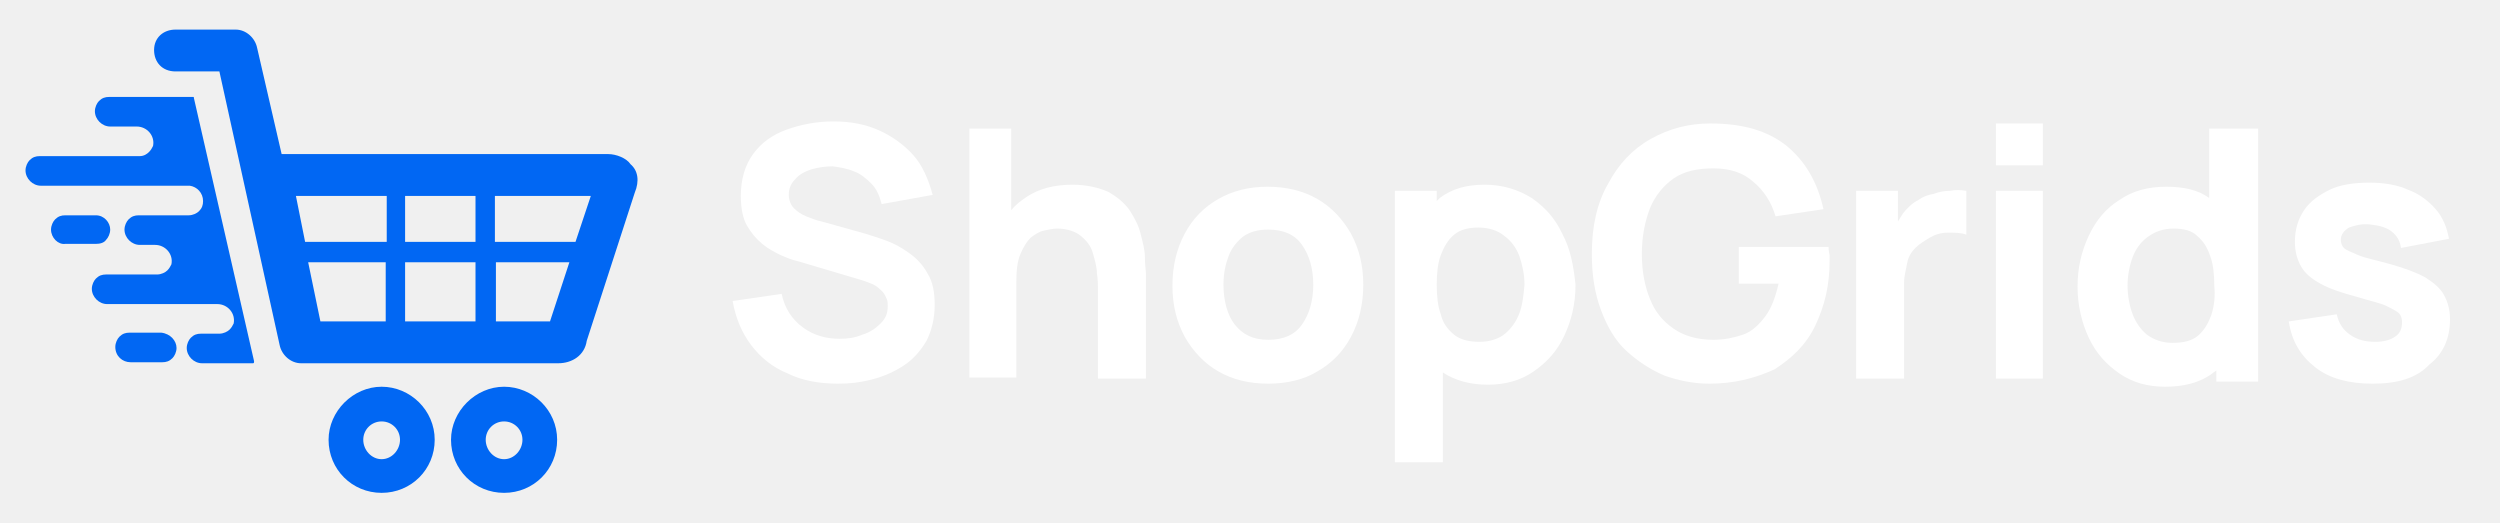
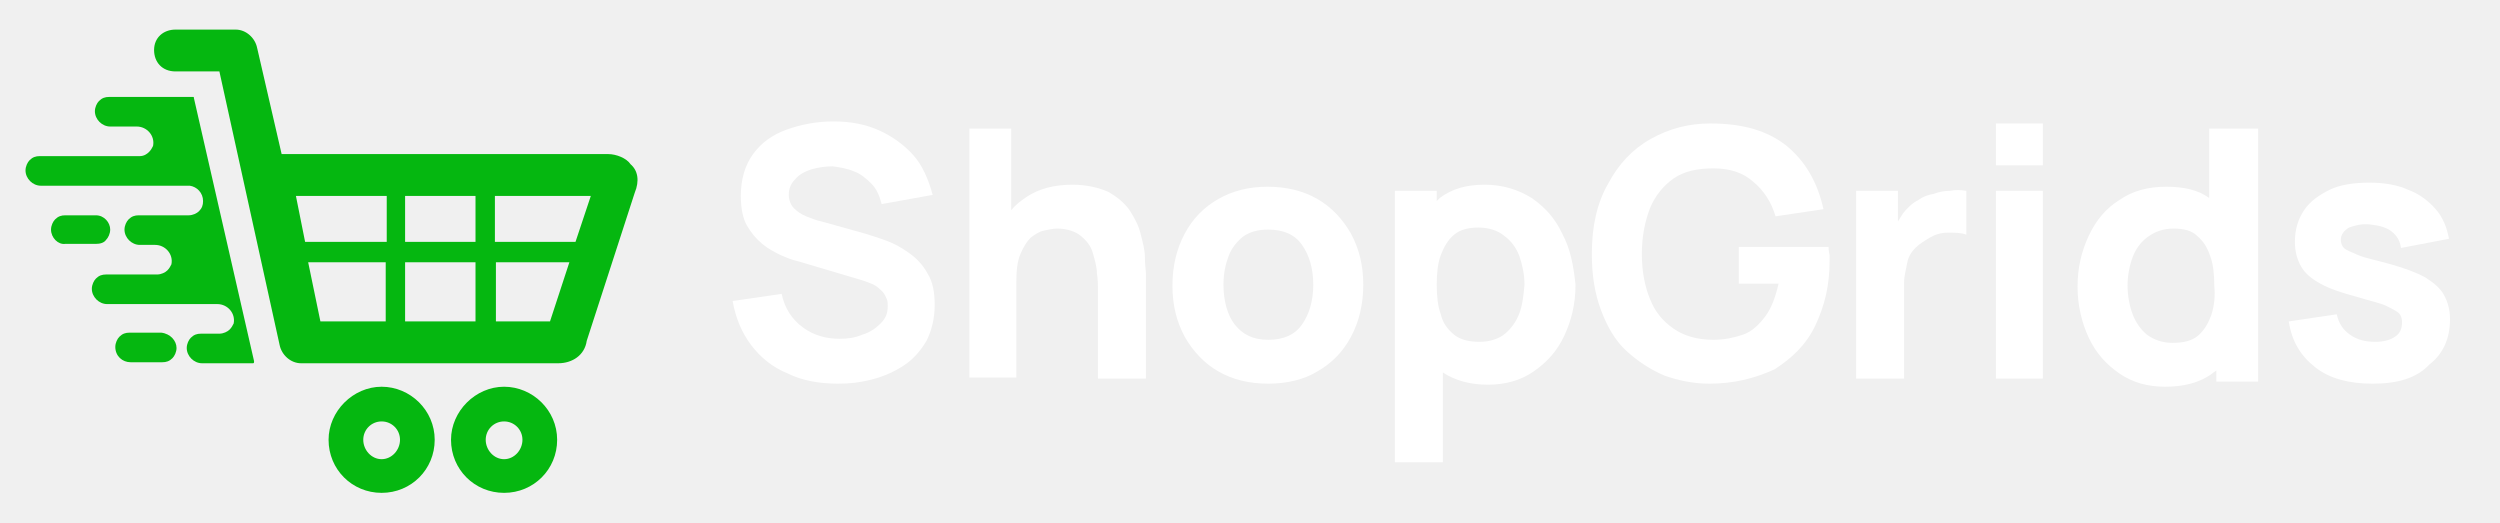
<svg xmlns="http://www.w3.org/2000/svg" version="1.1" id="Layer_1" x="0px" y="0px" viewBox="0 0 245 51.2" style="enable-background:new 0 0 245 51.2;" xml:space="preserve">
  <style type="text/css">
- 	.st0{fill:#0167F3;}
+ 	.st0{fill:#05B710;}
	.st1{fill:#FFFFFF;}
</style>
  <g>
    <g>
      <g>
        <path class="st0" d="M32.2,43.1c0,2.9,2.3,5.2,5.2,5.2s5.2-2.3,5.2-5.2s-2.4-5.2-5.2-5.2S32.2,40.3,32.2,43.1z M35.6,43.1     c0-1,0.8-1.8,1.8-1.8s1.8,0.8,1.8,1.8S38.4,45,37.4,45S35.6,44.1,35.6,43.1z" />
        <path class="st0" d="M44.2,43.1c0,2.9,2.3,5.2,5.2,5.2s5.2-2.3,5.2-5.2s-2.4-5.2-5.2-5.2S44.2,40.3,44.2,43.1z M47.6,43.1     c0-1,0.8-1.8,1.8-1.8s1.8,0.8,1.8,1.8S50.4,45,49.4,45S47.6,44.1,47.6,43.1z" />
        <path class="st0" d="M61.8,16.1c-0.4-0.6-1.4-1-2.2-1h-32L25.2,4.7c-0.2-1-1.1-1.8-2.1-1.8h-5.9c-1.2,0-2.1,0.8-2.1,2     S15.9,7,17.2,7h4.3l5.9,26.8c0.2,1,1.1,1.8,2.1,1.8h25.2c1.4,0,2.6-0.8,2.8-2.2l4.7-14.5C62.7,17.7,62.5,16.7,61.8,16.1z      M37.9,31.5h-6.5l-1.2-5.8h7.6v5.8H37.9z M37.9,23.7h-8L29,19.2h8.9V23.7z M46.6,31.5h-6.9v-5.8h6.9V31.5z M46.6,23.7h-6.9v-4.5     h6.9V23.7z M53.9,31.5h-5.3v-5.8h7.2L53.9,31.5z M56.4,23.7h-7.9v-4.5h9.4L56.4,23.7z" />
      </g>
      <g>
        <path class="st0" d="M24.9,35.4c0,0.1,0,0.2-0.1,0.2h-5c-0.8,0-1.5-0.7-1.5-1.5c0-0.4,0.2-0.8,0.4-1c0.3-0.3,0.6-0.4,1-0.4h1.8     c0.4,0,0.8-0.2,1-0.4s0.3-0.4,0.4-0.6c0.2-1-0.6-1.9-1.6-1.9H10.5c-0.8,0-1.5-0.7-1.5-1.5c0-0.4,0.2-0.8,0.4-1     c0.3-0.3,0.6-0.4,1-0.4h5c0.4,0,0.8-0.2,1-0.4c0.2-0.2,0.3-0.4,0.4-0.6c0.2-1-0.6-1.9-1.6-1.9h-1.5c-0.8,0-1.5-0.7-1.5-1.5     c0-0.4,0.2-0.8,0.4-1c0.3-0.3,0.6-0.4,1-0.4h4.9c0.4,0,0.8-0.2,1-0.4c0.3-0.3,0.4-0.6,0.4-1c0-0.8-0.6-1.4-1.3-1.5h-0.1h-0.2H4     c-0.8,0-1.5-0.7-1.5-1.5c0-0.4,0.2-0.8,0.4-1c0.3-0.3,0.6-0.4,1-0.4h9.8c0.4,0,0.7-0.2,0.9-0.4s0.3-0.4,0.4-0.6     c0.2-1-0.6-1.9-1.6-1.9h-2.6c-0.8,0-1.5-0.7-1.5-1.5c0-0.4,0.2-0.8,0.4-1c0.3-0.3,0.6-0.4,1-0.4h8.2c0.1,0,0.1,0,0.1,0.1     L24.9,35.4z" />
        <path class="st0" d="M17.3,34.1c0,0.4-0.2,0.8-0.4,1c-0.3,0.3-0.6,0.4-1,0.4h-3.1c-0.8,0-1.5-0.6-1.5-1.5c0-0.4,0.2-0.8,0.4-1     c0.3-0.3,0.6-0.4,1-0.4h3.1C16.7,32.7,17.3,33.4,17.3,34.1z" />
        <path class="st0" d="M10.8,22.5c0,0.4-0.2,0.8-0.4,1c-0.2,0.3-0.6,0.4-1,0.4h-3C5.7,24,5,23.3,5,22.5c0-0.4,0.2-0.8,0.4-1     c0.3-0.3,0.6-0.4,1-0.4h3C10.2,21.1,10.8,21.8,10.8,22.5z" />
      </g>
    </g>
    <g>
      <path class="st1" d="M82.1,37.6c-1.8,0-3.5-0.3-4.9-1c-1.5-0.6-2.7-1.6-3.6-2.8s-1.5-2.6-1.8-4.3l4.8-0.7c0.3,1.4,1,2.5,2.1,3.3    s2.3,1.1,3.6,1.1c0.8,0,1.5-0.1,2.2-0.4c0.7-0.2,1.3-0.6,1.8-1.1c0.5-0.5,0.7-1,0.7-1.7c0-0.2,0-0.5-0.1-0.7s-0.2-0.5-0.4-0.7    c-0.2-0.2-0.4-0.4-0.7-0.6s-0.7-0.3-1.2-0.5l-6.4-1.9c-0.5-0.1-1-0.3-1.7-0.6c-0.6-0.3-1.2-0.6-1.8-1.1s-1.1-1.1-1.5-1.8    s-0.6-1.7-0.6-2.9c0-1.6,0.4-3,1.2-4.1s1.9-1.9,3.3-2.4s2.9-0.8,4.6-0.8s3.2,0.3,4.5,0.9s2.4,1.4,3.3,2.4s1.5,2.4,1.9,3.9l-5,0.9    c-0.2-0.8-0.5-1.5-1-2s-1.1-1-1.7-1.2c-0.7-0.3-1.4-0.4-2.1-0.5c-0.7,0-1.4,0.1-2.1,0.3c-0.6,0.2-1.2,0.5-1.6,1    c-0.4,0.4-0.6,0.9-0.6,1.5c0,0.5,0.2,1,0.5,1.3s0.7,0.6,1.2,0.8c0.5,0.2,1,0.4,1.5,0.5l4.3,1.2c0.6,0.2,1.3,0.4,2.1,0.7    s1.5,0.7,2.2,1.2s1.3,1.1,1.8,2c0.5,0.8,0.7,1.8,0.7,3.1c0,1.3-0.3,2.5-0.8,3.5c-0.6,1-1.3,1.8-2.2,2.4c-0.9,0.6-2,1.1-3.2,1.4    S83.3,37.6,82.1,37.6z" />
      <path class="st1" d="M112.3,26.8v10.3h-4.7v-8.7c0-0.4,0-1-0.1-1.6c0-0.6-0.2-1.3-0.4-2c-0.2-0.7-0.6-1.2-1.2-1.7    c-0.5-0.4-1.3-0.7-2.3-0.7c-0.4,0-0.8,0.1-1.3,0.2s-0.9,0.4-1.3,0.7c-0.4,0.4-0.7,0.9-1,1.6s-0.4,1.6-0.4,2.8V37H95V12.6h4.1v8    c0.4-0.5,0.9-0.9,1.5-1.3c1.2-0.8,2.7-1.2,4.5-1.2c1.4,0,2.6,0.3,3.5,0.7c0.9,0.5,1.6,1.1,2.1,1.8c0.5,0.8,0.9,1.5,1.1,2.4    c0.2,0.8,0.4,1.5,0.4,2.2C112.2,26,112.3,26.5,112.3,26.8z" />
      <path class="st1" d="M124.3,37.6c-1.9,0-3.5-0.4-4.9-1.2s-2.5-2-3.3-3.4c-0.8-1.5-1.2-3.1-1.2-5s0.4-3.6,1.2-5.1    c0.8-1.5,1.9-2.6,3.3-3.4s3-1.2,4.8-1.2c1.9,0,3.5,0.4,4.9,1.2c1.4,0.8,2.5,2,3.3,3.4c0.8,1.5,1.2,3.1,1.2,5s-0.4,3.6-1.2,5.1    s-1.9,2.6-3.3,3.4C127.8,37.2,126.1,37.6,124.3,37.6z M124.3,33.3c1.5,0,2.6-0.5,3.3-1.5c0.7-1,1.1-2.3,1.1-3.9s-0.4-2.9-1.1-3.9    c-0.7-1-1.8-1.5-3.3-1.5c-1,0-1.8,0.2-2.5,0.7c-0.6,0.5-1.1,1.1-1.4,1.9s-0.5,1.7-0.5,2.8c0,1.6,0.4,3,1.1,3.9    C121.8,32.8,122.8,33.3,124.3,33.3z" />
      <path class="st1" d="M153.1,22.9c-0.7-1.5-1.7-2.6-3-3.5c-1.3-0.8-2.8-1.3-4.6-1.3s-3.2,0.4-4.4,1.3c-0.1,0.1-0.2,0.2-0.3,0.3v-1    h-4.1v26.6h4.7v-8.8c1.2,0.8,2.7,1.2,4.4,1.2s3.2-0.4,4.5-1.3c1.3-0.9,2.3-2,3-3.5s1.1-3.1,1.1-5C154.2,26,153.9,24.4,153.1,22.9z     M148.9,30.7c-0.3,0.8-0.8,1.5-1.4,2s-1.5,0.8-2.5,0.8s-1.9-0.2-2.5-0.7s-1.1-1.1-1.3-2c-0.3-0.8-0.4-1.8-0.4-2.9s0.1-2.1,0.4-2.9    c0.3-0.8,0.7-1.5,1.3-2s1.4-0.7,2.4-0.7s1.9,0.3,2.5,0.8c0.7,0.5,1.2,1.2,1.5,2c0.3,0.9,0.5,1.8,0.5,2.8    C149.3,29,149.2,29.9,148.9,30.7z" />
      <path class="st1" d="M167.5,37.6c-1.5,0-3-0.3-4.4-0.8c-1.4-0.6-2.6-1.4-3.7-2.4s-1.9-2.4-2.5-4S156,27,156,24.9    c0-2.7,0.5-5,1.6-6.9c1-1.9,2.4-3.4,4.2-4.4s3.7-1.5,5.8-1.5c3.2,0,5.6,0.7,7.5,2.2c1.8,1.5,3,3.5,3.6,6.2l-4.7,0.7    c-0.4-1.4-1.2-2.6-2.2-3.4c-1-0.9-2.3-1.3-3.9-1.3c-1.6,0-2.9,0.3-3.9,1s-1.8,1.7-2.3,2.9c-0.5,1.3-0.8,2.8-0.8,4.5    s0.3,3.2,0.8,4.4c0.5,1.3,1.3,2.2,2.3,2.9c1,0.7,2.3,1.1,3.9,1.1c1.1,0,2-0.2,2.9-0.5s1.6-1,2.2-1.8c0.6-0.8,1-1.9,1.3-3.2h-3.9    v-3.6h8.8c0,0.1,0,0.4,0.1,0.8c0,0.4,0,0.6,0,0.6c0,2.4-0.5,4.4-1.4,6.3c-0.9,1.9-2.3,3.2-4,4.3C171.9,37.1,169.9,37.6,167.5,37.6    z" />
      <path class="st1" d="M192.7,18.7V23c-0.5-0.2-1.1-0.2-1.8-0.2s-1.3,0.2-1.8,0.5s-1,0.6-1.4,1s-0.7,0.9-0.8,1.5s-0.3,1.2-0.3,1.9    v9.4h-4.7V18.7h4.1v3c0.2-0.3,0.3-0.5,0.5-0.8c0.4-0.5,0.9-1,1.5-1.3c0.4-0.3,0.9-0.5,1.5-0.6c0.5-0.2,1.1-0.3,1.6-0.3    C191.6,18.6,192.1,18.6,192.7,18.7z" />
      <path class="st1" d="M195.6,16.2v-4.1h4.6v4.1H195.6z M195.6,37.1V18.7h4.6v18.4H195.6z" />
      <path class="st1" d="M216.5,12.6v6.8c-1.1-0.8-2.5-1.1-4.2-1.1c-1.8,0-3.3,0.4-4.6,1.3c-1.3,0.8-2.3,2-3,3.5s-1.1,3.1-1.1,5    c0,1.8,0.4,3.5,1.1,5c0.7,1.5,1.7,2.6,3,3.5s2.8,1.3,4.5,1.3c1.8,0,3.4-0.4,4.6-1.3c0.1-0.1,0.3-0.2,0.4-0.3v1.1h4.1V12.6H216.5z     M216.7,30.9c-0.3,0.8-0.7,1.5-1.3,2s-1.4,0.7-2.5,0.7c-1,0-1.8-0.3-2.5-0.8c-0.6-0.5-1.1-1.2-1.4-2c-0.3-0.8-0.5-1.8-0.5-2.8    s0.2-2,0.5-2.8s0.8-1.5,1.5-2s1.5-0.8,2.5-0.8s1.8,0.2,2.3,0.7c0.6,0.5,1,1.1,1.3,2c0.3,0.8,0.4,1.8,0.4,2.9    C217.1,29,217,30,216.7,30.9z" />
      <path class="st1" d="M232.5,37.6c-2.3,0-4.2-0.5-5.6-1.6c-1.4-1.1-2.3-2.5-2.6-4.5l4.7-0.7c0.2,0.9,0.6,1.5,1.3,2s1.5,0.7,2.5,0.7    c0.8,0,1.5-0.2,1.9-0.5c0.5-0.3,0.7-0.8,0.7-1.4c0-0.4-0.1-0.7-0.3-0.9s-0.6-0.4-1.2-0.7s-1.6-0.5-2.9-0.9    c-1.5-0.4-2.7-0.8-3.6-1.3c-0.9-0.5-1.5-1-1.9-1.7s-0.6-1.5-0.6-2.4c0-1.2,0.3-2.2,0.9-3.1s1.5-1.5,2.5-2s2.4-0.7,3.9-0.7    c1.4,0,2.7,0.2,3.8,0.7c1.1,0.4,2,1.1,2.7,1.9s1.1,1.8,1.3,2.9l-4.7,0.9c-0.1-0.7-0.4-1.2-0.9-1.6s-1.2-0.6-2.1-0.7    c-0.9-0.1-1.5,0.1-2.1,0.3c-0.5,0.3-0.8,0.7-0.8,1.2c0,0.3,0.1,0.6,0.3,0.8s0.7,0.4,1.4,0.7s1.8,0.5,3.2,0.9s2.5,0.8,3.4,1.3    c0.8,0.5,1.5,1.1,1.8,1.7c0.4,0.7,0.6,1.5,0.6,2.4c0,1.9-0.7,3.4-2,4.4C236.8,37.1,234.9,37.6,232.5,37.6z" />
    </g>
  </g>
</svg>
